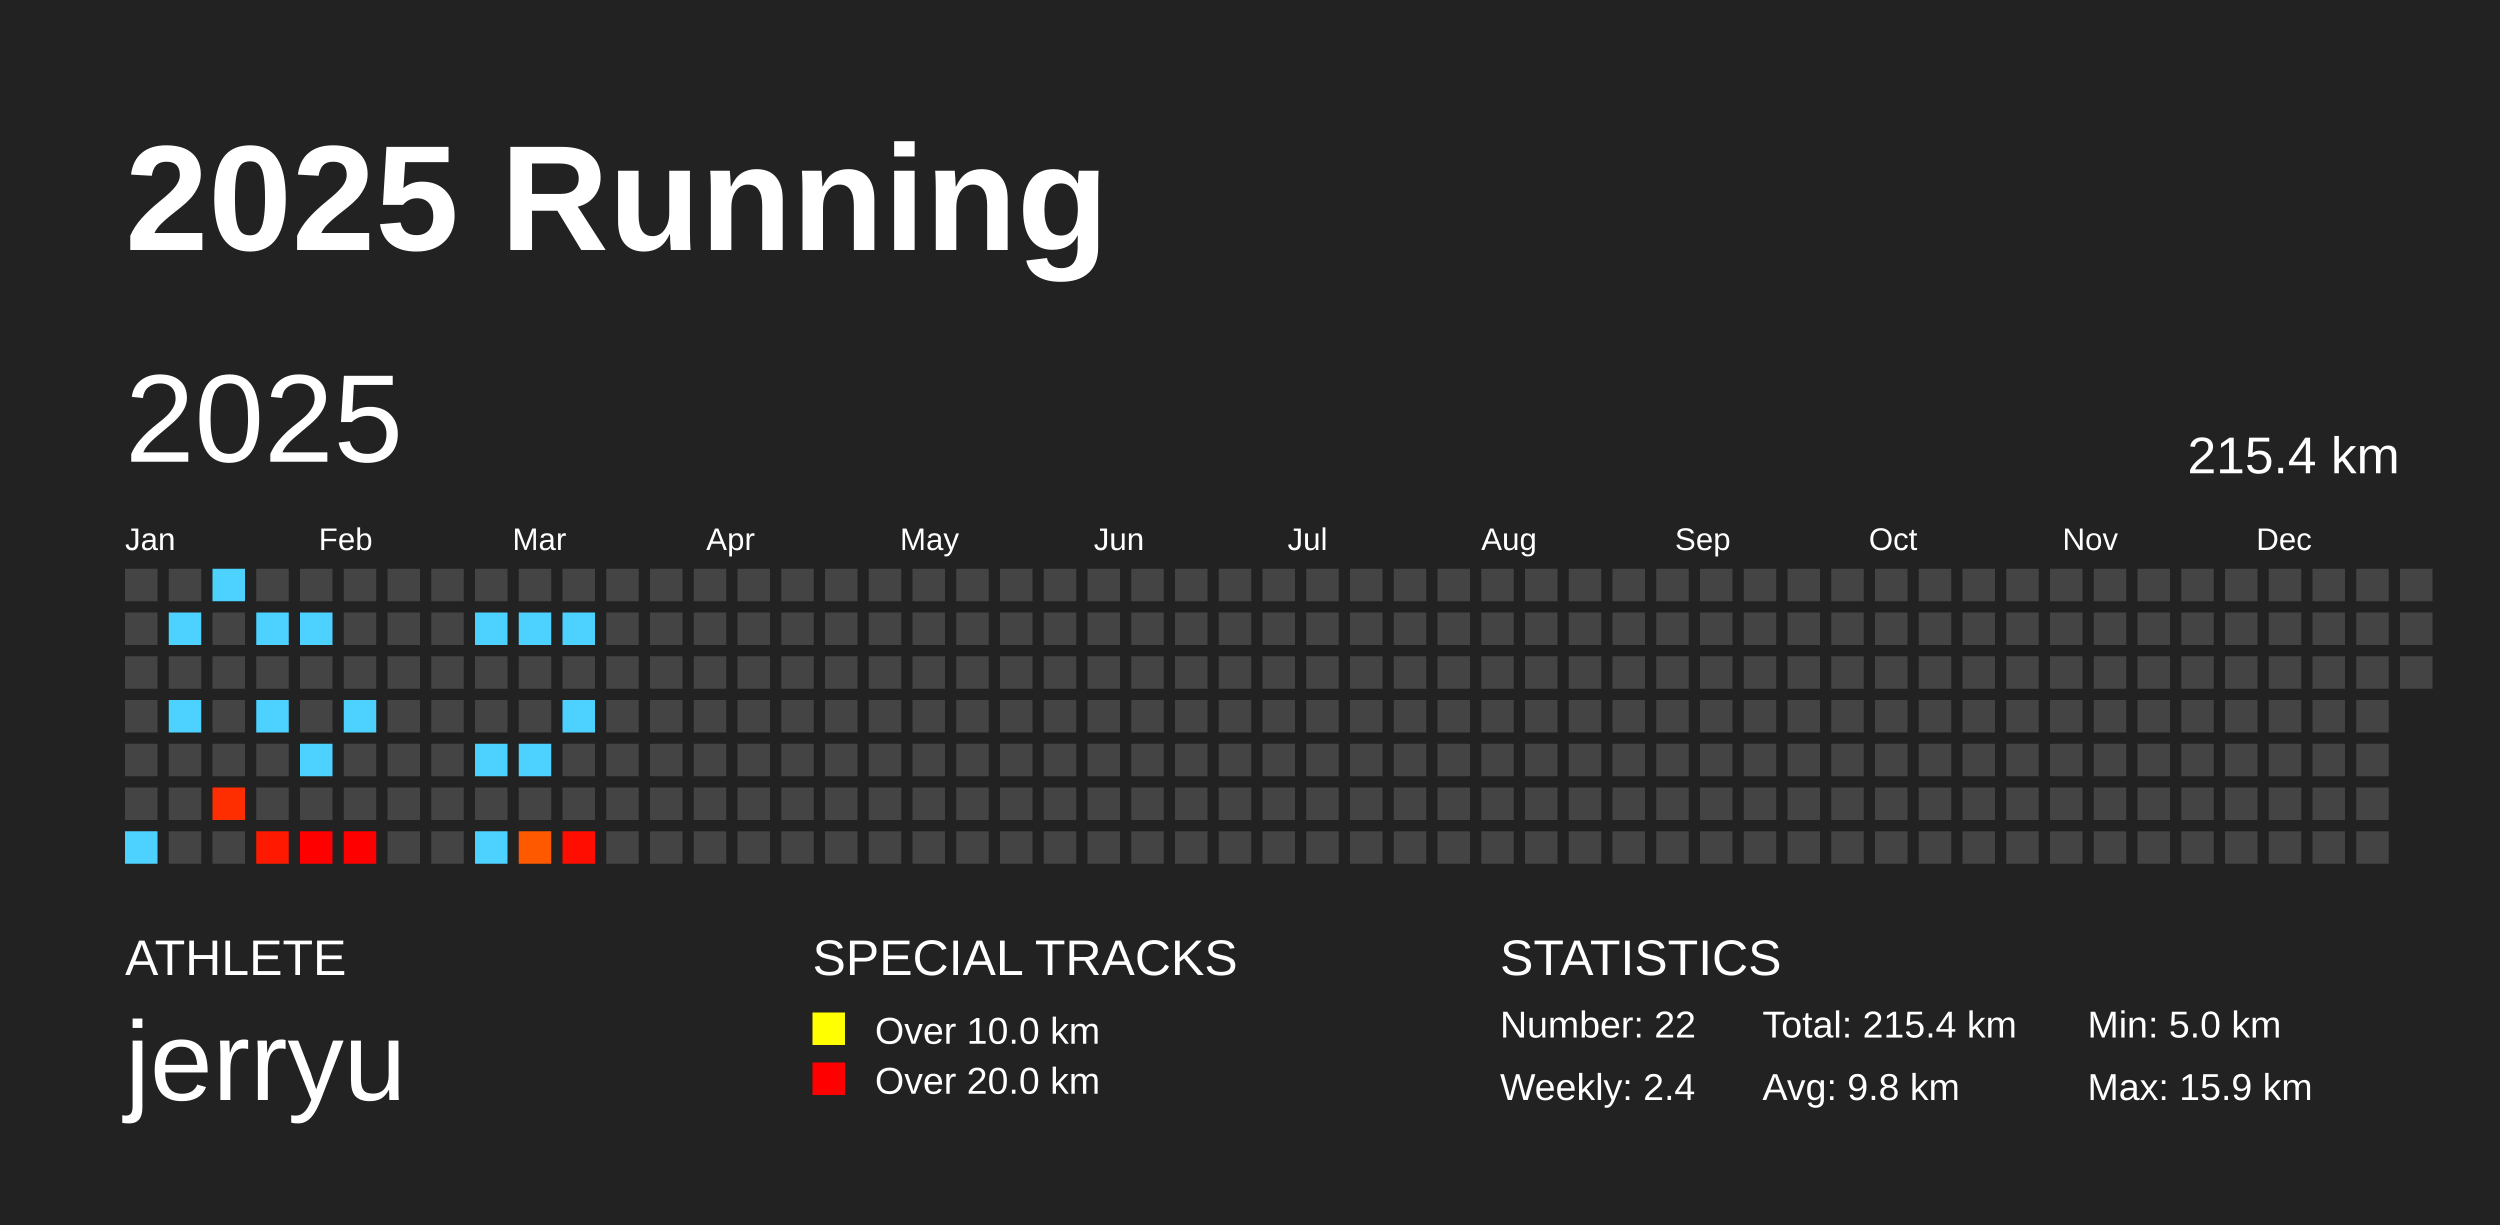
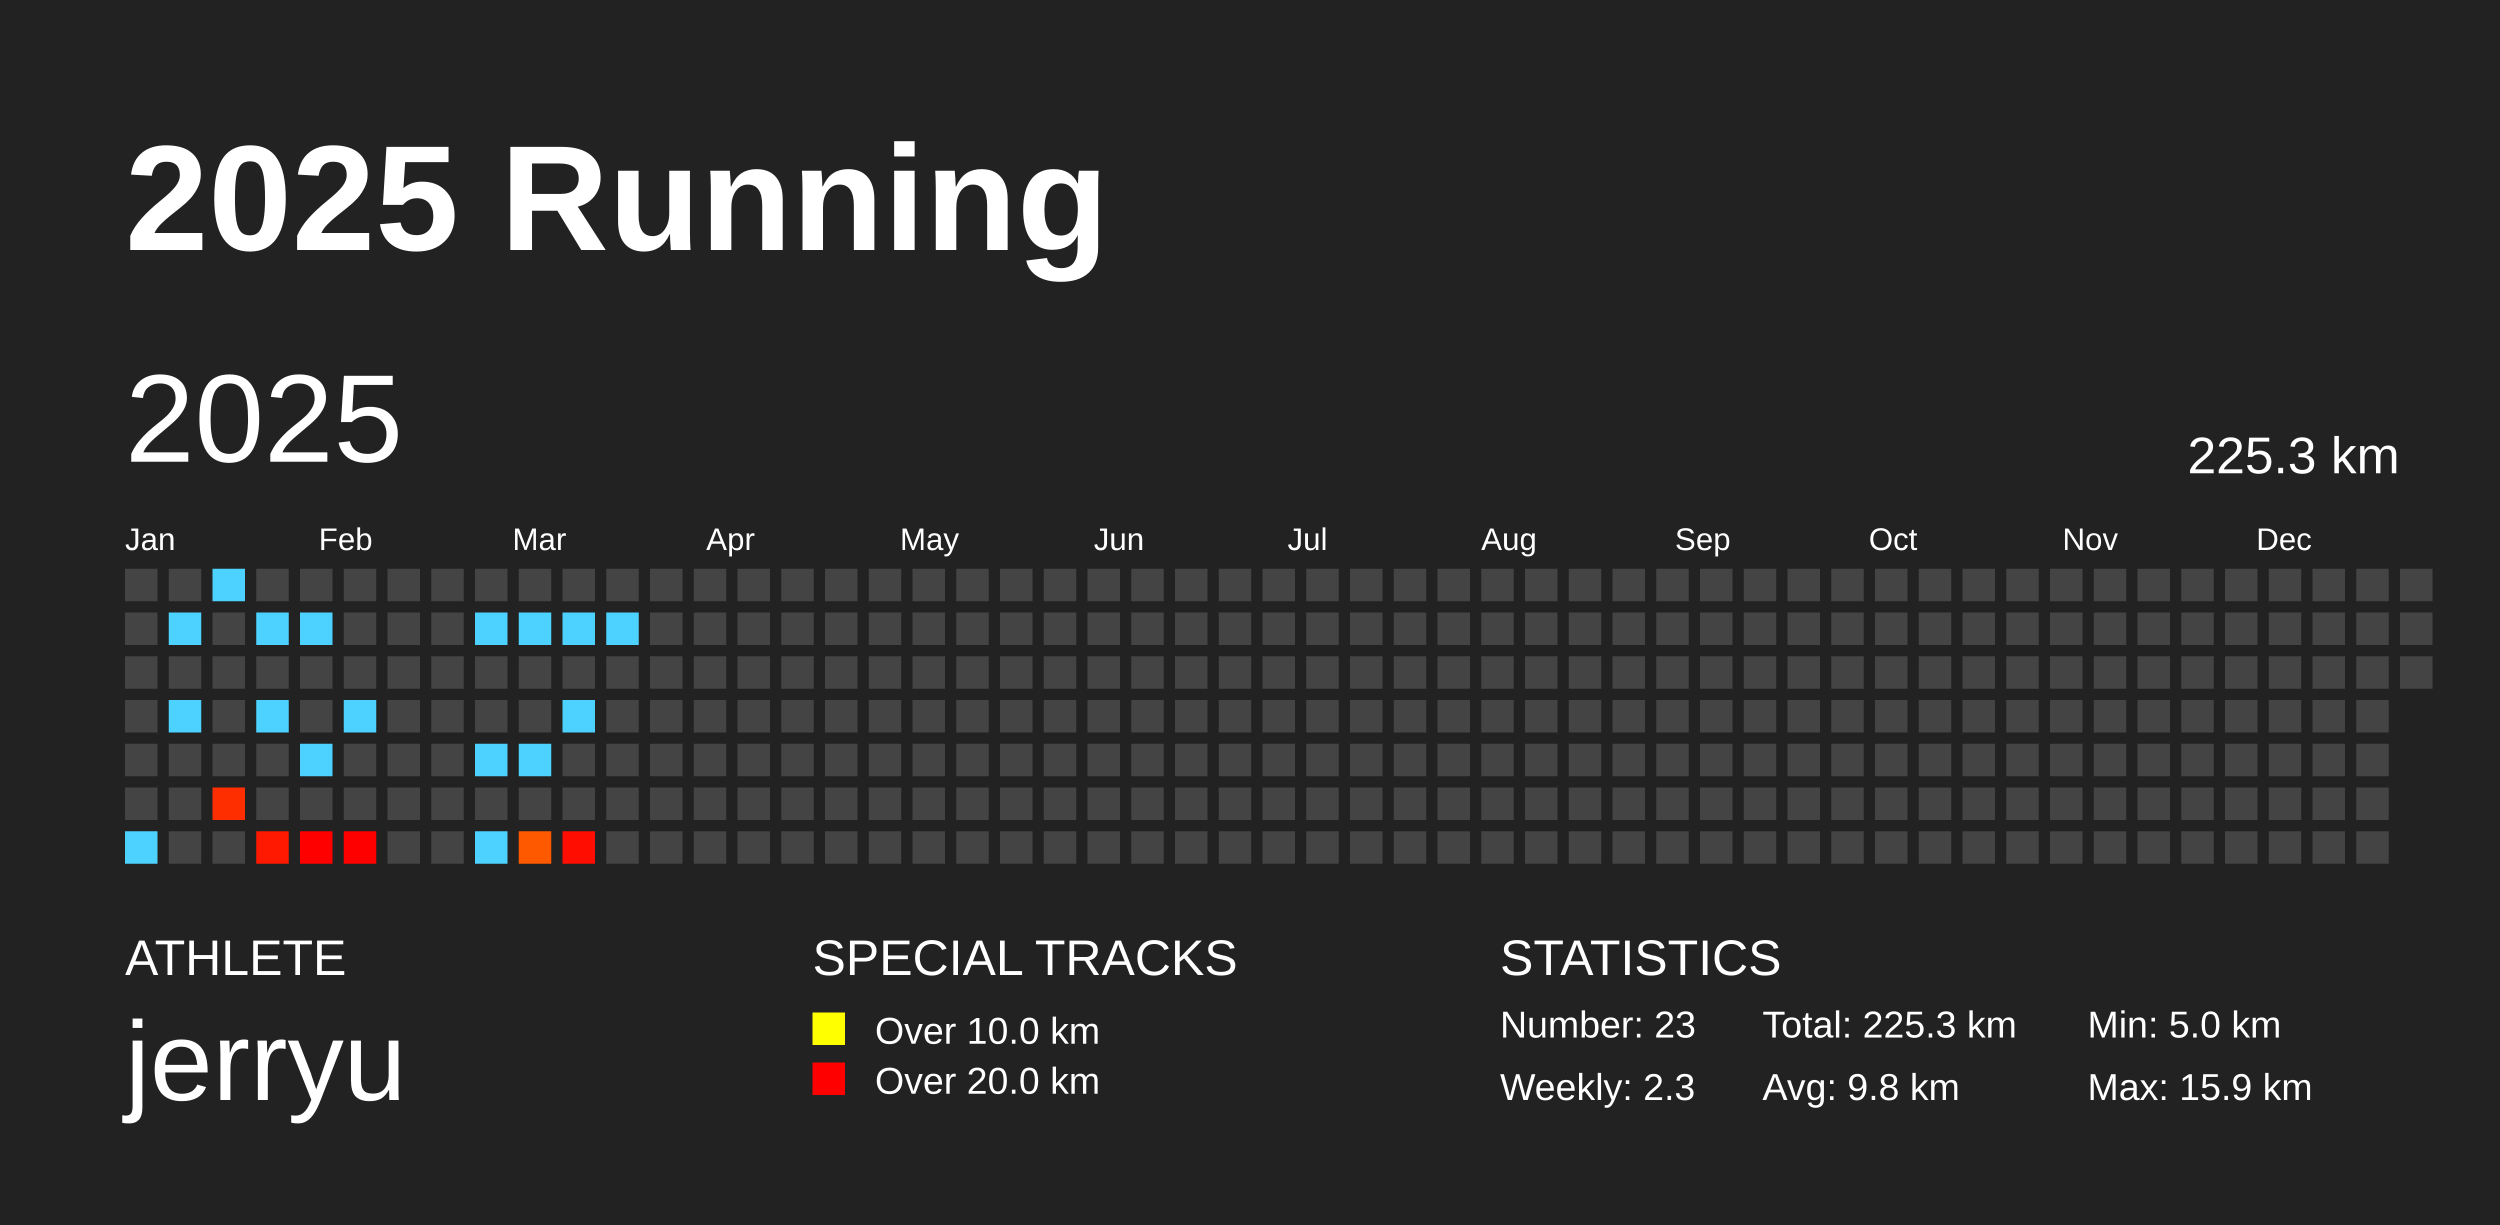
<svg xmlns="http://www.w3.org/2000/svg" baseProfile="full" height="98mm" version="1.1" viewBox="0,0,200,98" width="200mm">
  <defs />
  <rect fill="#222222" height="98" width="200" x="0" y="0" />
  <text fill="#FFFFFF" style="font-size:12px; font-family:Arial; font-weight:bold;" x="10" y="20">2025 Running</text>
  <text fill="#FFFFFF" style="font-size:4px; font-family:Arial" x="10" y="78">ATHLETE</text>
  <text fill="#FFFFFF" style="font-size:9px; font-family:Arial" x="10" y="88">jerryu</text>
  <text fill="#FFFFFF" style="font-size:4px; font-family:Arial" x="65" y="78">SPECIAL TRACKS</text>
  <rect fill="yellow" height="2.6" width="2.6" x="65" y="81" />
  <text fill="#FFFFFF" style="font-size:3px; font-family:Arial" x="70" y="83.5">Over 10.0 km</text>
  <rect fill="red" height="2.6" width="2.6" x="65" y="85" />
  <text fill="#FFFFFF" style="font-size:3px; font-family:Arial" x="70" y="87.5">Over 20.0 km</text>
  <text fill="#FFFFFF" style="font-size:4px; font-family:Arial" x="120" y="78">STATISTICS</text>
-   <text fill="#FFFFFF" style="font-size:3px; font-family:Arial" x="120" y="83">Number: 22</text>
-   <text fill="#FFFFFF" style="font-size:3px; font-family:Arial" x="120" y="88">Weekly: 2.4</text>
-   <text fill="#FFFFFF" style="font-size:3px; font-family:Arial" x="141" y="83">Total: 215.4 km</text>
+   <text fill="#FFFFFF" style="font-size:3px; font-family:Arial" x="120" y="83">Number: 23</text>
+   <text fill="#FFFFFF" style="font-size:3px; font-family:Arial" x="120" y="88">Weekly: 2.3</text>
+   <text fill="#FFFFFF" style="font-size:3px; font-family:Arial" x="141" y="83">Total: 225.3 km</text>
  <text fill="#FFFFFF" style="font-size:3px; font-family:Arial" x="141" y="88">Avg: 9.8 km</text>
  <text fill="#FFFFFF" style="font-size:3px; font-family:Arial" x="167" y="83">Min: 5.0 km</text>
  <text fill="#FFFFFF" style="font-size:3px; font-family:Arial" x="167" y="88">Max: 15.9 km</text>
  <text dominant-baseline="hanging" fill="#FFFFFF" style="font-size:10.0px; font-family:Arial;" x="10" y="30">2025</text>
-   <text dominant-baseline="hanging" fill="#FFFFFF" style="font-size:4.125px; font-family:Arial;" x="175" y="35">215.4 km</text>
+   <text dominant-baseline="hanging" fill="#FFFFFF" style="font-size:4.125px; font-family:Arial;" x="175" y="35">225.3 km</text>
  <text fill="#FFFFFF" style="font-size:2.5px; font-family:Arial" x="10.0" y="44">Jan</text>
  <text fill="#FFFFFF" style="font-size:2.5px; font-family:Arial" x="25.5" y="44">Feb</text>
  <text fill="#FFFFFF" style="font-size:2.5px; font-family:Arial" x="41.0" y="44">Mar</text>
  <text fill="#FFFFFF" style="font-size:2.5px; font-family:Arial" x="56.5" y="44">Apr</text>
  <text fill="#FFFFFF" style="font-size:2.5px; font-family:Arial" x="72.0" y="44">May</text>
  <text fill="#FFFFFF" style="font-size:2.5px; font-family:Arial" x="87.5" y="44">Jun</text>
  <text fill="#FFFFFF" style="font-size:2.5px; font-family:Arial" x="103.0" y="44">Jul</text>
  <text fill="#FFFFFF" style="font-size:2.5px; font-family:Arial" x="118.5" y="44">Aug</text>
  <text fill="#FFFFFF" style="font-size:2.5px; font-family:Arial" x="134.0" y="44">Sep</text>
  <text fill="#FFFFFF" style="font-size:2.5px; font-family:Arial" x="149.5" y="44">Oct</text>
  <text fill="#FFFFFF" style="font-size:2.5px; font-family:Arial" x="165.0" y="44">Nov</text>
  <text fill="#FFFFFF" style="font-size:2.5px; font-family:Arial" x="180.5" y="44">Dec</text>
  <rect fill="#444444" height="2.6" width="2.6" x="10.0" y="45.5" />
  <rect fill="#444444" height="2.6" width="2.6" x="10.0" y="49.0" />
  <rect fill="#444444" height="2.6" width="2.6" x="10.0" y="52.5" />
  <rect fill="#444444" height="2.6" width="2.6" x="10.0" y="56.0" />
  <rect fill="#444444" height="2.6" width="2.6" x="10.0" y="59.5" />
  <rect fill="#444444" height="2.6" width="2.6" x="10.0" y="63.0" />
  <rect fill="#4dd2ff" height="2.6" width="2.6" x="10.0" y="66.5" />
  <rect fill="#444444" height="2.6" width="2.6" x="13.5" y="45.5" />
  <rect fill="#4dd2ff" height="2.6" width="2.6" x="13.5" y="49.0" />
  <rect fill="#444444" height="2.6" width="2.6" x="13.5" y="52.5" />
  <rect fill="#4dd2ff" height="2.6" width="2.6" x="13.5" y="56.0" />
  <rect fill="#444444" height="2.6" width="2.6" x="13.5" y="59.5" />
  <rect fill="#444444" height="2.6" width="2.6" x="13.5" y="63.0" />
  <rect fill="#444444" height="2.6" width="2.6" x="13.5" y="66.5" />
  <rect fill="#4dd2ff" height="2.6" width="2.6" x="17.0" y="45.5" />
  <rect fill="#444444" height="2.6" width="2.6" x="17.0" y="49.0" />
  <rect fill="#444444" height="2.6" width="2.6" x="17.0" y="52.5" />
  <rect fill="#444444" height="2.6" width="2.6" x="17.0" y="56.0" />
  <rect fill="#444444" height="2.6" width="2.6" x="17.0" y="59.5" />
  <rect fill="#ff2e00" height="2.6" width="2.6" x="17.0" y="63.0" />
  <rect fill="#444444" height="2.6" width="2.6" x="17.0" y="66.5" />
  <rect fill="#444444" height="2.6" width="2.6" x="20.5" y="45.5" />
  <rect fill="#4dd2ff" height="2.6" width="2.6" x="20.5" y="49.0" />
  <rect fill="#444444" height="2.6" width="2.6" x="20.5" y="52.5" />
  <rect fill="#4dd2ff" height="2.6" width="2.6" x="20.5" y="56.0" />
  <rect fill="#444444" height="2.6" width="2.6" x="20.5" y="59.5" />
  <rect fill="#444444" height="2.6" width="2.6" x="20.5" y="63.0" />
  <rect fill="#ff1900" height="2.6" width="2.6" x="20.5" y="66.5" />
  <rect fill="#444444" height="2.6" width="2.6" x="24.0" y="45.5" />
  <rect fill="#4dd2ff" height="2.6" width="2.6" x="24.0" y="49.0" />
  <rect fill="#444444" height="2.6" width="2.6" x="24.0" y="52.5" />
  <rect fill="#444444" height="2.6" width="2.6" x="24.0" y="56.0" />
  <rect fill="#4dd2ff" height="2.6" width="2.6" x="24.0" y="59.5" />
  <rect fill="#444444" height="2.6" width="2.6" x="24.0" y="63.0" />
  <rect fill="#ff0000" height="2.6" width="2.6" x="24.0" y="66.5" />
  <rect fill="#444444" height="2.6" width="2.6" x="27.5" y="45.5" />
  <rect fill="#444444" height="2.6" width="2.6" x="27.5" y="49.0" />
  <rect fill="#444444" height="2.6" width="2.6" x="27.5" y="52.5" />
  <rect fill="#4dd2ff" height="2.6" width="2.6" x="27.5" y="56.0" />
  <rect fill="#444444" height="2.6" width="2.6" x="27.5" y="59.5" />
  <rect fill="#444444" height="2.6" width="2.6" x="27.5" y="63.0" />
  <rect fill="#ff0000" height="2.6" width="2.6" x="27.5" y="66.5" />
  <rect fill="#444444" height="2.6" width="2.6" x="31.0" y="45.5" />
  <rect fill="#444444" height="2.6" width="2.6" x="31.0" y="49.0" />
  <rect fill="#444444" height="2.6" width="2.6" x="31.0" y="52.5" />
  <rect fill="#444444" height="2.6" width="2.6" x="31.0" y="56.0" />
  <rect fill="#444444" height="2.6" width="2.6" x="31.0" y="59.5" />
  <rect fill="#444444" height="2.6" width="2.6" x="31.0" y="63.0" />
  <rect fill="#444444" height="2.6" width="2.6" x="31.0" y="66.5" />
  <rect fill="#444444" height="2.6" width="2.6" x="34.5" y="45.5" />
  <rect fill="#444444" height="2.6" width="2.6" x="34.5" y="49.0" />
  <rect fill="#444444" height="2.6" width="2.6" x="34.5" y="52.5" />
  <rect fill="#444444" height="2.6" width="2.6" x="34.5" y="56.0" />
  <rect fill="#444444" height="2.6" width="2.6" x="34.5" y="59.5" />
  <rect fill="#444444" height="2.6" width="2.6" x="34.5" y="63.0" />
  <rect fill="#444444" height="2.6" width="2.6" x="34.5" y="66.5" />
  <rect fill="#444444" height="2.6" width="2.6" x="38.0" y="45.5" />
  <rect fill="#4dd2ff" height="2.6" width="2.6" x="38.0" y="49.0" />
  <rect fill="#444444" height="2.6" width="2.6" x="38.0" y="52.5" />
  <rect fill="#444444" height="2.6" width="2.6" x="38.0" y="56.0" />
  <rect fill="#4dd2ff" height="2.6" width="2.6" x="38.0" y="59.5" />
  <rect fill="#444444" height="2.6" width="2.6" x="38.0" y="63.0" />
  <rect fill="#4dd2ff" height="2.6" width="2.6" x="38.0" y="66.5" />
  <rect fill="#444444" height="2.6" width="2.6" x="41.5" y="45.5" />
  <rect fill="#4dd2ff" height="2.6" width="2.6" x="41.5" y="49.0" />
  <rect fill="#444444" height="2.6" width="2.6" x="41.5" y="52.5" />
  <rect fill="#444444" height="2.6" width="2.6" x="41.5" y="56.0" />
  <rect fill="#4dd2ff" height="2.6" width="2.6" x="41.5" y="59.5" />
  <rect fill="#444444" height="2.6" width="2.6" x="41.5" y="63.0" />
  <rect fill="#ff5900" height="2.6" width="2.6" x="41.5" y="66.5" />
  <rect fill="#444444" height="2.6" width="2.6" x="45.0" y="45.5" />
  <rect fill="#4dd2ff" height="2.6" width="2.6" x="45.0" y="49.0" />
  <rect fill="#444444" height="2.6" width="2.6" x="45.0" y="52.5" />
  <rect fill="#4dd2ff" height="2.6" width="2.6" x="45.0" y="56.0" />
  <rect fill="#444444" height="2.6" width="2.6" x="45.0" y="59.5" />
  <rect fill="#444444" height="2.6" width="2.6" x="45.0" y="63.0" />
  <rect fill="#ff0d00" height="2.6" width="2.6" x="45.0" y="66.5" />
  <rect fill="#444444" height="2.6" width="2.6" x="48.5" y="45.5" />
-   <rect fill="#444444" height="2.6" width="2.6" x="48.5" y="49.0" />
+   <rect fill="#4dd2ff" height="2.6" width="2.6" x="48.5" y="49.0" />
  <rect fill="#444444" height="2.6" width="2.6" x="48.5" y="52.5" />
  <rect fill="#444444" height="2.6" width="2.6" x="48.5" y="56.0" />
  <rect fill="#444444" height="2.6" width="2.6" x="48.5" y="59.5" />
  <rect fill="#444444" height="2.6" width="2.6" x="48.5" y="63.0" />
  <rect fill="#444444" height="2.6" width="2.6" x="48.5" y="66.5" />
  <rect fill="#444444" height="2.6" width="2.6" x="52.0" y="45.5" />
  <rect fill="#444444" height="2.6" width="2.6" x="52.0" y="49.0" />
  <rect fill="#444444" height="2.6" width="2.6" x="52.0" y="52.5" />
  <rect fill="#444444" height="2.6" width="2.6" x="52.0" y="56.0" />
  <rect fill="#444444" height="2.6" width="2.6" x="52.0" y="59.5" />
  <rect fill="#444444" height="2.6" width="2.6" x="52.0" y="63.0" />
  <rect fill="#444444" height="2.6" width="2.6" x="52.0" y="66.5" />
  <rect fill="#444444" height="2.6" width="2.6" x="55.5" y="45.5" />
  <rect fill="#444444" height="2.6" width="2.6" x="55.5" y="49.0" />
  <rect fill="#444444" height="2.6" width="2.6" x="55.5" y="52.5" />
  <rect fill="#444444" height="2.6" width="2.6" x="55.5" y="56.0" />
  <rect fill="#444444" height="2.6" width="2.6" x="55.5" y="59.5" />
  <rect fill="#444444" height="2.6" width="2.6" x="55.5" y="63.0" />
  <rect fill="#444444" height="2.6" width="2.6" x="55.5" y="66.5" />
  <rect fill="#444444" height="2.6" width="2.6" x="59.0" y="45.5" />
  <rect fill="#444444" height="2.6" width="2.6" x="59.0" y="49.0" />
  <rect fill="#444444" height="2.6" width="2.6" x="59.0" y="52.5" />
  <rect fill="#444444" height="2.6" width="2.6" x="59.0" y="56.0" />
  <rect fill="#444444" height="2.6" width="2.6" x="59.0" y="59.5" />
  <rect fill="#444444" height="2.6" width="2.6" x="59.0" y="63.0" />
  <rect fill="#444444" height="2.6" width="2.6" x="59.0" y="66.5" />
  <rect fill="#444444" height="2.6" width="2.6" x="62.5" y="45.5" />
  <rect fill="#444444" height="2.6" width="2.6" x="62.5" y="49.0" />
  <rect fill="#444444" height="2.6" width="2.6" x="62.5" y="52.5" />
  <rect fill="#444444" height="2.6" width="2.6" x="62.5" y="56.0" />
  <rect fill="#444444" height="2.6" width="2.6" x="62.5" y="59.5" />
  <rect fill="#444444" height="2.6" width="2.6" x="62.5" y="63.0" />
  <rect fill="#444444" height="2.6" width="2.6" x="62.5" y="66.5" />
  <rect fill="#444444" height="2.6" width="2.6" x="66.0" y="45.5" />
  <rect fill="#444444" height="2.6" width="2.6" x="66.0" y="49.0" />
  <rect fill="#444444" height="2.6" width="2.6" x="66.0" y="52.5" />
  <rect fill="#444444" height="2.6" width="2.6" x="66.0" y="56.0" />
  <rect fill="#444444" height="2.6" width="2.6" x="66.0" y="59.5" />
  <rect fill="#444444" height="2.6" width="2.6" x="66.0" y="63.0" />
  <rect fill="#444444" height="2.6" width="2.6" x="66.0" y="66.5" />
  <rect fill="#444444" height="2.6" width="2.6" x="69.5" y="45.5" />
  <rect fill="#444444" height="2.6" width="2.6" x="69.5" y="49.0" />
  <rect fill="#444444" height="2.6" width="2.6" x="69.5" y="52.5" />
  <rect fill="#444444" height="2.6" width="2.6" x="69.5" y="56.0" />
  <rect fill="#444444" height="2.6" width="2.6" x="69.5" y="59.5" />
  <rect fill="#444444" height="2.6" width="2.6" x="69.5" y="63.0" />
  <rect fill="#444444" height="2.6" width="2.6" x="69.5" y="66.5" />
  <rect fill="#444444" height="2.6" width="2.6" x="73.0" y="45.5" />
  <rect fill="#444444" height="2.6" width="2.6" x="73.0" y="49.0" />
  <rect fill="#444444" height="2.6" width="2.6" x="73.0" y="52.5" />
  <rect fill="#444444" height="2.6" width="2.6" x="73.0" y="56.0" />
  <rect fill="#444444" height="2.6" width="2.6" x="73.0" y="59.5" />
  <rect fill="#444444" height="2.6" width="2.6" x="73.0" y="63.0" />
  <rect fill="#444444" height="2.6" width="2.6" x="73.0" y="66.5" />
  <rect fill="#444444" height="2.6" width="2.6" x="76.5" y="45.5" />
  <rect fill="#444444" height="2.6" width="2.6" x="76.5" y="49.0" />
  <rect fill="#444444" height="2.6" width="2.6" x="76.5" y="52.5" />
  <rect fill="#444444" height="2.6" width="2.6" x="76.5" y="56.0" />
  <rect fill="#444444" height="2.6" width="2.6" x="76.5" y="59.5" />
  <rect fill="#444444" height="2.6" width="2.6" x="76.5" y="63.0" />
  <rect fill="#444444" height="2.6" width="2.6" x="76.5" y="66.5" />
  <rect fill="#444444" height="2.6" width="2.6" x="80.0" y="45.5" />
  <rect fill="#444444" height="2.6" width="2.6" x="80.0" y="49.0" />
  <rect fill="#444444" height="2.6" width="2.6" x="80.0" y="52.5" />
  <rect fill="#444444" height="2.6" width="2.6" x="80.0" y="56.0" />
  <rect fill="#444444" height="2.6" width="2.6" x="80.0" y="59.5" />
  <rect fill="#444444" height="2.6" width="2.6" x="80.0" y="63.0" />
  <rect fill="#444444" height="2.6" width="2.6" x="80.0" y="66.5" />
  <rect fill="#444444" height="2.6" width="2.6" x="83.5" y="45.5" />
  <rect fill="#444444" height="2.6" width="2.6" x="83.5" y="49.0" />
  <rect fill="#444444" height="2.6" width="2.6" x="83.5" y="52.5" />
  <rect fill="#444444" height="2.6" width="2.6" x="83.5" y="56.0" />
  <rect fill="#444444" height="2.6" width="2.6" x="83.5" y="59.5" />
  <rect fill="#444444" height="2.6" width="2.6" x="83.5" y="63.0" />
  <rect fill="#444444" height="2.6" width="2.6" x="83.5" y="66.5" />
  <rect fill="#444444" height="2.6" width="2.6" x="87.0" y="45.5" />
  <rect fill="#444444" height="2.6" width="2.6" x="87.0" y="49.0" />
  <rect fill="#444444" height="2.6" width="2.6" x="87.0" y="52.5" />
  <rect fill="#444444" height="2.6" width="2.6" x="87.0" y="56.0" />
  <rect fill="#444444" height="2.6" width="2.6" x="87.0" y="59.5" />
  <rect fill="#444444" height="2.6" width="2.6" x="87.0" y="63.0" />
  <rect fill="#444444" height="2.6" width="2.6" x="87.0" y="66.5" />
  <rect fill="#444444" height="2.6" width="2.6" x="90.5" y="45.5" />
  <rect fill="#444444" height="2.6" width="2.6" x="90.5" y="49.0" />
  <rect fill="#444444" height="2.6" width="2.6" x="90.5" y="52.5" />
  <rect fill="#444444" height="2.6" width="2.6" x="90.5" y="56.0" />
  <rect fill="#444444" height="2.6" width="2.6" x="90.5" y="59.5" />
  <rect fill="#444444" height="2.6" width="2.6" x="90.5" y="63.0" />
  <rect fill="#444444" height="2.6" width="2.6" x="90.5" y="66.5" />
  <rect fill="#444444" height="2.6" width="2.6" x="94.0" y="45.5" />
  <rect fill="#444444" height="2.6" width="2.6" x="94.0" y="49.0" />
  <rect fill="#444444" height="2.6" width="2.6" x="94.0" y="52.5" />
  <rect fill="#444444" height="2.6" width="2.6" x="94.0" y="56.0" />
  <rect fill="#444444" height="2.6" width="2.6" x="94.0" y="59.5" />
  <rect fill="#444444" height="2.6" width="2.6" x="94.0" y="63.0" />
  <rect fill="#444444" height="2.6" width="2.6" x="94.0" y="66.5" />
  <rect fill="#444444" height="2.6" width="2.6" x="97.5" y="45.5" />
  <rect fill="#444444" height="2.6" width="2.6" x="97.5" y="49.0" />
  <rect fill="#444444" height="2.6" width="2.6" x="97.5" y="52.5" />
  <rect fill="#444444" height="2.6" width="2.6" x="97.5" y="56.0" />
  <rect fill="#444444" height="2.6" width="2.6" x="97.5" y="59.5" />
  <rect fill="#444444" height="2.6" width="2.6" x="97.5" y="63.0" />
  <rect fill="#444444" height="2.6" width="2.6" x="97.5" y="66.5" />
  <rect fill="#444444" height="2.6" width="2.6" x="101.0" y="45.5" />
  <rect fill="#444444" height="2.6" width="2.6" x="101.0" y="49.0" />
  <rect fill="#444444" height="2.6" width="2.6" x="101.0" y="52.5" />
  <rect fill="#444444" height="2.6" width="2.6" x="101.0" y="56.0" />
  <rect fill="#444444" height="2.6" width="2.6" x="101.0" y="59.5" />
  <rect fill="#444444" height="2.6" width="2.6" x="101.0" y="63.0" />
  <rect fill="#444444" height="2.6" width="2.6" x="101.0" y="66.5" />
  <rect fill="#444444" height="2.6" width="2.6" x="104.5" y="45.5" />
  <rect fill="#444444" height="2.6" width="2.6" x="104.5" y="49.0" />
  <rect fill="#444444" height="2.6" width="2.6" x="104.5" y="52.5" />
  <rect fill="#444444" height="2.6" width="2.6" x="104.5" y="56.0" />
  <rect fill="#444444" height="2.6" width="2.6" x="104.5" y="59.5" />
  <rect fill="#444444" height="2.6" width="2.6" x="104.5" y="63.0" />
  <rect fill="#444444" height="2.6" width="2.6" x="104.5" y="66.5" />
  <rect fill="#444444" height="2.6" width="2.6" x="108.0" y="45.5" />
  <rect fill="#444444" height="2.6" width="2.6" x="108.0" y="49.0" />
  <rect fill="#444444" height="2.6" width="2.6" x="108.0" y="52.5" />
  <rect fill="#444444" height="2.6" width="2.6" x="108.0" y="56.0" />
  <rect fill="#444444" height="2.6" width="2.6" x="108.0" y="59.5" />
  <rect fill="#444444" height="2.6" width="2.6" x="108.0" y="63.0" />
  <rect fill="#444444" height="2.6" width="2.6" x="108.0" y="66.5" />
  <rect fill="#444444" height="2.6" width="2.6" x="111.5" y="45.5" />
  <rect fill="#444444" height="2.6" width="2.6" x="111.5" y="49.0" />
  <rect fill="#444444" height="2.6" width="2.6" x="111.5" y="52.5" />
  <rect fill="#444444" height="2.6" width="2.6" x="111.5" y="56.0" />
  <rect fill="#444444" height="2.6" width="2.6" x="111.5" y="59.5" />
  <rect fill="#444444" height="2.6" width="2.6" x="111.5" y="63.0" />
  <rect fill="#444444" height="2.6" width="2.6" x="111.5" y="66.5" />
  <rect fill="#444444" height="2.6" width="2.6" x="115.0" y="45.5" />
  <rect fill="#444444" height="2.6" width="2.6" x="115.0" y="49.0" />
  <rect fill="#444444" height="2.6" width="2.6" x="115.0" y="52.5" />
  <rect fill="#444444" height="2.6" width="2.6" x="115.0" y="56.0" />
  <rect fill="#444444" height="2.6" width="2.6" x="115.0" y="59.5" />
  <rect fill="#444444" height="2.6" width="2.6" x="115.0" y="63.0" />
  <rect fill="#444444" height="2.6" width="2.6" x="115.0" y="66.5" />
  <rect fill="#444444" height="2.6" width="2.6" x="118.5" y="45.5" />
  <rect fill="#444444" height="2.6" width="2.6" x="118.5" y="49.0" />
  <rect fill="#444444" height="2.6" width="2.6" x="118.5" y="52.5" />
  <rect fill="#444444" height="2.6" width="2.6" x="118.5" y="56.0" />
  <rect fill="#444444" height="2.6" width="2.6" x="118.5" y="59.5" />
  <rect fill="#444444" height="2.6" width="2.6" x="118.5" y="63.0" />
  <rect fill="#444444" height="2.6" width="2.6" x="118.5" y="66.5" />
  <rect fill="#444444" height="2.6" width="2.6" x="122.0" y="45.5" />
  <rect fill="#444444" height="2.6" width="2.6" x="122.0" y="49.0" />
  <rect fill="#444444" height="2.6" width="2.6" x="122.0" y="52.5" />
  <rect fill="#444444" height="2.6" width="2.6" x="122.0" y="56.0" />
  <rect fill="#444444" height="2.6" width="2.6" x="122.0" y="59.5" />
  <rect fill="#444444" height="2.6" width="2.6" x="122.0" y="63.0" />
  <rect fill="#444444" height="2.6" width="2.6" x="122.0" y="66.5" />
  <rect fill="#444444" height="2.6" width="2.6" x="125.5" y="45.5" />
  <rect fill="#444444" height="2.6" width="2.6" x="125.5" y="49.0" />
  <rect fill="#444444" height="2.6" width="2.6" x="125.5" y="52.5" />
  <rect fill="#444444" height="2.6" width="2.6" x="125.5" y="56.0" />
  <rect fill="#444444" height="2.6" width="2.6" x="125.5" y="59.5" />
  <rect fill="#444444" height="2.6" width="2.6" x="125.5" y="63.0" />
  <rect fill="#444444" height="2.6" width="2.6" x="125.5" y="66.5" />
  <rect fill="#444444" height="2.6" width="2.6" x="129.0" y="45.5" />
  <rect fill="#444444" height="2.6" width="2.6" x="129.0" y="49.0" />
  <rect fill="#444444" height="2.6" width="2.6" x="129.0" y="52.5" />
  <rect fill="#444444" height="2.6" width="2.6" x="129.0" y="56.0" />
  <rect fill="#444444" height="2.6" width="2.6" x="129.0" y="59.5" />
  <rect fill="#444444" height="2.6" width="2.6" x="129.0" y="63.0" />
  <rect fill="#444444" height="2.6" width="2.6" x="129.0" y="66.5" />
  <rect fill="#444444" height="2.6" width="2.6" x="132.5" y="45.5" />
  <rect fill="#444444" height="2.6" width="2.6" x="132.5" y="49.0" />
  <rect fill="#444444" height="2.6" width="2.6" x="132.5" y="52.5" />
  <rect fill="#444444" height="2.6" width="2.6" x="132.5" y="56.0" />
  <rect fill="#444444" height="2.6" width="2.6" x="132.5" y="59.5" />
  <rect fill="#444444" height="2.6" width="2.6" x="132.5" y="63.0" />
  <rect fill="#444444" height="2.6" width="2.6" x="132.5" y="66.5" />
  <rect fill="#444444" height="2.6" width="2.6" x="136.0" y="45.5" />
  <rect fill="#444444" height="2.6" width="2.6" x="136.0" y="49.0" />
  <rect fill="#444444" height="2.6" width="2.6" x="136.0" y="52.5" />
  <rect fill="#444444" height="2.6" width="2.6" x="136.0" y="56.0" />
  <rect fill="#444444" height="2.6" width="2.6" x="136.0" y="59.5" />
  <rect fill="#444444" height="2.6" width="2.6" x="136.0" y="63.0" />
  <rect fill="#444444" height="2.6" width="2.6" x="136.0" y="66.5" />
  <rect fill="#444444" height="2.6" width="2.6" x="139.5" y="45.5" />
  <rect fill="#444444" height="2.6" width="2.6" x="139.5" y="49.0" />
  <rect fill="#444444" height="2.6" width="2.6" x="139.5" y="52.5" />
  <rect fill="#444444" height="2.6" width="2.6" x="139.5" y="56.0" />
  <rect fill="#444444" height="2.6" width="2.6" x="139.5" y="59.5" />
  <rect fill="#444444" height="2.6" width="2.6" x="139.5" y="63.0" />
  <rect fill="#444444" height="2.6" width="2.6" x="139.5" y="66.5" />
  <rect fill="#444444" height="2.6" width="2.6" x="143.0" y="45.5" />
  <rect fill="#444444" height="2.6" width="2.6" x="143.0" y="49.0" />
  <rect fill="#444444" height="2.6" width="2.6" x="143.0" y="52.5" />
  <rect fill="#444444" height="2.6" width="2.6" x="143.0" y="56.0" />
  <rect fill="#444444" height="2.6" width="2.6" x="143.0" y="59.5" />
  <rect fill="#444444" height="2.6" width="2.6" x="143.0" y="63.0" />
  <rect fill="#444444" height="2.6" width="2.6" x="143.0" y="66.5" />
  <rect fill="#444444" height="2.6" width="2.6" x="146.5" y="45.5" />
  <rect fill="#444444" height="2.6" width="2.6" x="146.5" y="49.0" />
  <rect fill="#444444" height="2.6" width="2.6" x="146.5" y="52.5" />
  <rect fill="#444444" height="2.6" width="2.6" x="146.5" y="56.0" />
  <rect fill="#444444" height="2.6" width="2.6" x="146.5" y="59.5" />
  <rect fill="#444444" height="2.6" width="2.6" x="146.5" y="63.0" />
  <rect fill="#444444" height="2.6" width="2.6" x="146.5" y="66.5" />
  <rect fill="#444444" height="2.6" width="2.6" x="150.0" y="45.5" />
  <rect fill="#444444" height="2.6" width="2.6" x="150.0" y="49.0" />
  <rect fill="#444444" height="2.6" width="2.6" x="150.0" y="52.5" />
  <rect fill="#444444" height="2.6" width="2.6" x="150.0" y="56.0" />
  <rect fill="#444444" height="2.6" width="2.6" x="150.0" y="59.5" />
  <rect fill="#444444" height="2.6" width="2.6" x="150.0" y="63.0" />
  <rect fill="#444444" height="2.6" width="2.6" x="150.0" y="66.5" />
  <rect fill="#444444" height="2.6" width="2.6" x="153.5" y="45.5" />
  <rect fill="#444444" height="2.6" width="2.6" x="153.5" y="49.0" />
  <rect fill="#444444" height="2.6" width="2.6" x="153.5" y="52.5" />
  <rect fill="#444444" height="2.6" width="2.6" x="153.5" y="56.0" />
  <rect fill="#444444" height="2.6" width="2.6" x="153.5" y="59.5" />
  <rect fill="#444444" height="2.6" width="2.6" x="153.5" y="63.0" />
  <rect fill="#444444" height="2.6" width="2.6" x="153.5" y="66.5" />
  <rect fill="#444444" height="2.6" width="2.6" x="157.0" y="45.5" />
  <rect fill="#444444" height="2.6" width="2.6" x="157.0" y="49.0" />
  <rect fill="#444444" height="2.6" width="2.6" x="157.0" y="52.5" />
  <rect fill="#444444" height="2.6" width="2.6" x="157.0" y="56.0" />
  <rect fill="#444444" height="2.6" width="2.6" x="157.0" y="59.5" />
  <rect fill="#444444" height="2.6" width="2.6" x="157.0" y="63.0" />
  <rect fill="#444444" height="2.6" width="2.6" x="157.0" y="66.5" />
  <rect fill="#444444" height="2.6" width="2.6" x="160.5" y="45.5" />
  <rect fill="#444444" height="2.6" width="2.6" x="160.5" y="49.0" />
  <rect fill="#444444" height="2.6" width="2.6" x="160.5" y="52.5" />
  <rect fill="#444444" height="2.6" width="2.6" x="160.5" y="56.0" />
  <rect fill="#444444" height="2.6" width="2.6" x="160.5" y="59.5" />
  <rect fill="#444444" height="2.6" width="2.6" x="160.5" y="63.0" />
  <rect fill="#444444" height="2.6" width="2.6" x="160.5" y="66.5" />
  <rect fill="#444444" height="2.6" width="2.6" x="164.0" y="45.5" />
  <rect fill="#444444" height="2.6" width="2.6" x="164.0" y="49.0" />
  <rect fill="#444444" height="2.6" width="2.6" x="164.0" y="52.5" />
  <rect fill="#444444" height="2.6" width="2.6" x="164.0" y="56.0" />
  <rect fill="#444444" height="2.6" width="2.6" x="164.0" y="59.5" />
  <rect fill="#444444" height="2.6" width="2.6" x="164.0" y="63.0" />
  <rect fill="#444444" height="2.6" width="2.6" x="164.0" y="66.5" />
  <rect fill="#444444" height="2.6" width="2.6" x="167.5" y="45.5" />
  <rect fill="#444444" height="2.6" width="2.6" x="167.5" y="49.0" />
  <rect fill="#444444" height="2.6" width="2.6" x="167.5" y="52.5" />
  <rect fill="#444444" height="2.6" width="2.6" x="167.5" y="56.0" />
  <rect fill="#444444" height="2.6" width="2.6" x="167.5" y="59.5" />
  <rect fill="#444444" height="2.6" width="2.6" x="167.5" y="63.0" />
  <rect fill="#444444" height="2.6" width="2.6" x="167.5" y="66.5" />
  <rect fill="#444444" height="2.6" width="2.6" x="171.0" y="45.5" />
  <rect fill="#444444" height="2.6" width="2.6" x="171.0" y="49.0" />
  <rect fill="#444444" height="2.6" width="2.6" x="171.0" y="52.5" />
  <rect fill="#444444" height="2.6" width="2.6" x="171.0" y="56.0" />
  <rect fill="#444444" height="2.6" width="2.6" x="171.0" y="59.5" />
  <rect fill="#444444" height="2.6" width="2.6" x="171.0" y="63.0" />
  <rect fill="#444444" height="2.6" width="2.6" x="171.0" y="66.5" />
  <rect fill="#444444" height="2.6" width="2.6" x="174.5" y="45.5" />
  <rect fill="#444444" height="2.6" width="2.6" x="174.5" y="49.0" />
  <rect fill="#444444" height="2.6" width="2.6" x="174.5" y="52.5" />
  <rect fill="#444444" height="2.6" width="2.6" x="174.5" y="56.0" />
  <rect fill="#444444" height="2.6" width="2.6" x="174.5" y="59.5" />
  <rect fill="#444444" height="2.6" width="2.6" x="174.5" y="63.0" />
  <rect fill="#444444" height="2.6" width="2.6" x="174.5" y="66.5" />
  <rect fill="#444444" height="2.6" width="2.6" x="178.0" y="45.5" />
  <rect fill="#444444" height="2.6" width="2.6" x="178.0" y="49.0" />
  <rect fill="#444444" height="2.6" width="2.6" x="178.0" y="52.5" />
  <rect fill="#444444" height="2.6" width="2.6" x="178.0" y="56.0" />
  <rect fill="#444444" height="2.6" width="2.6" x="178.0" y="59.5" />
  <rect fill="#444444" height="2.6" width="2.6" x="178.0" y="63.0" />
  <rect fill="#444444" height="2.6" width="2.6" x="178.0" y="66.5" />
  <rect fill="#444444" height="2.6" width="2.6" x="181.5" y="45.5" />
  <rect fill="#444444" height="2.6" width="2.6" x="181.5" y="49.0" />
  <rect fill="#444444" height="2.6" width="2.6" x="181.5" y="52.5" />
  <rect fill="#444444" height="2.6" width="2.6" x="181.5" y="56.0" />
  <rect fill="#444444" height="2.6" width="2.6" x="181.5" y="59.5" />
  <rect fill="#444444" height="2.6" width="2.6" x="181.5" y="63.0" />
  <rect fill="#444444" height="2.6" width="2.6" x="181.5" y="66.5" />
  <rect fill="#444444" height="2.6" width="2.6" x="185.0" y="45.5" />
  <rect fill="#444444" height="2.6" width="2.6" x="185.0" y="49.0" />
  <rect fill="#444444" height="2.6" width="2.6" x="185.0" y="52.5" />
  <rect fill="#444444" height="2.6" width="2.6" x="185.0" y="56.0" />
  <rect fill="#444444" height="2.6" width="2.6" x="185.0" y="59.5" />
  <rect fill="#444444" height="2.6" width="2.6" x="185.0" y="63.0" />
  <rect fill="#444444" height="2.6" width="2.6" x="185.0" y="66.5" />
  <rect fill="#444444" height="2.6" width="2.6" x="188.5" y="45.5" />
  <rect fill="#444444" height="2.6" width="2.6" x="188.5" y="49.0" />
  <rect fill="#444444" height="2.6" width="2.6" x="188.5" y="52.5" />
  <rect fill="#444444" height="2.6" width="2.6" x="188.5" y="56.0" />
  <rect fill="#444444" height="2.6" width="2.6" x="188.5" y="59.5" />
  <rect fill="#444444" height="2.6" width="2.6" x="188.5" y="63.0" />
  <rect fill="#444444" height="2.6" width="2.6" x="188.5" y="66.5" />
  <rect fill="#444444" height="2.6" width="2.6" x="192.0" y="45.5" />
  <rect fill="#444444" height="2.6" width="2.6" x="192.0" y="49.0" />
  <rect fill="#444444" height="2.6" width="2.6" x="192.0" y="52.5" />
</svg>
